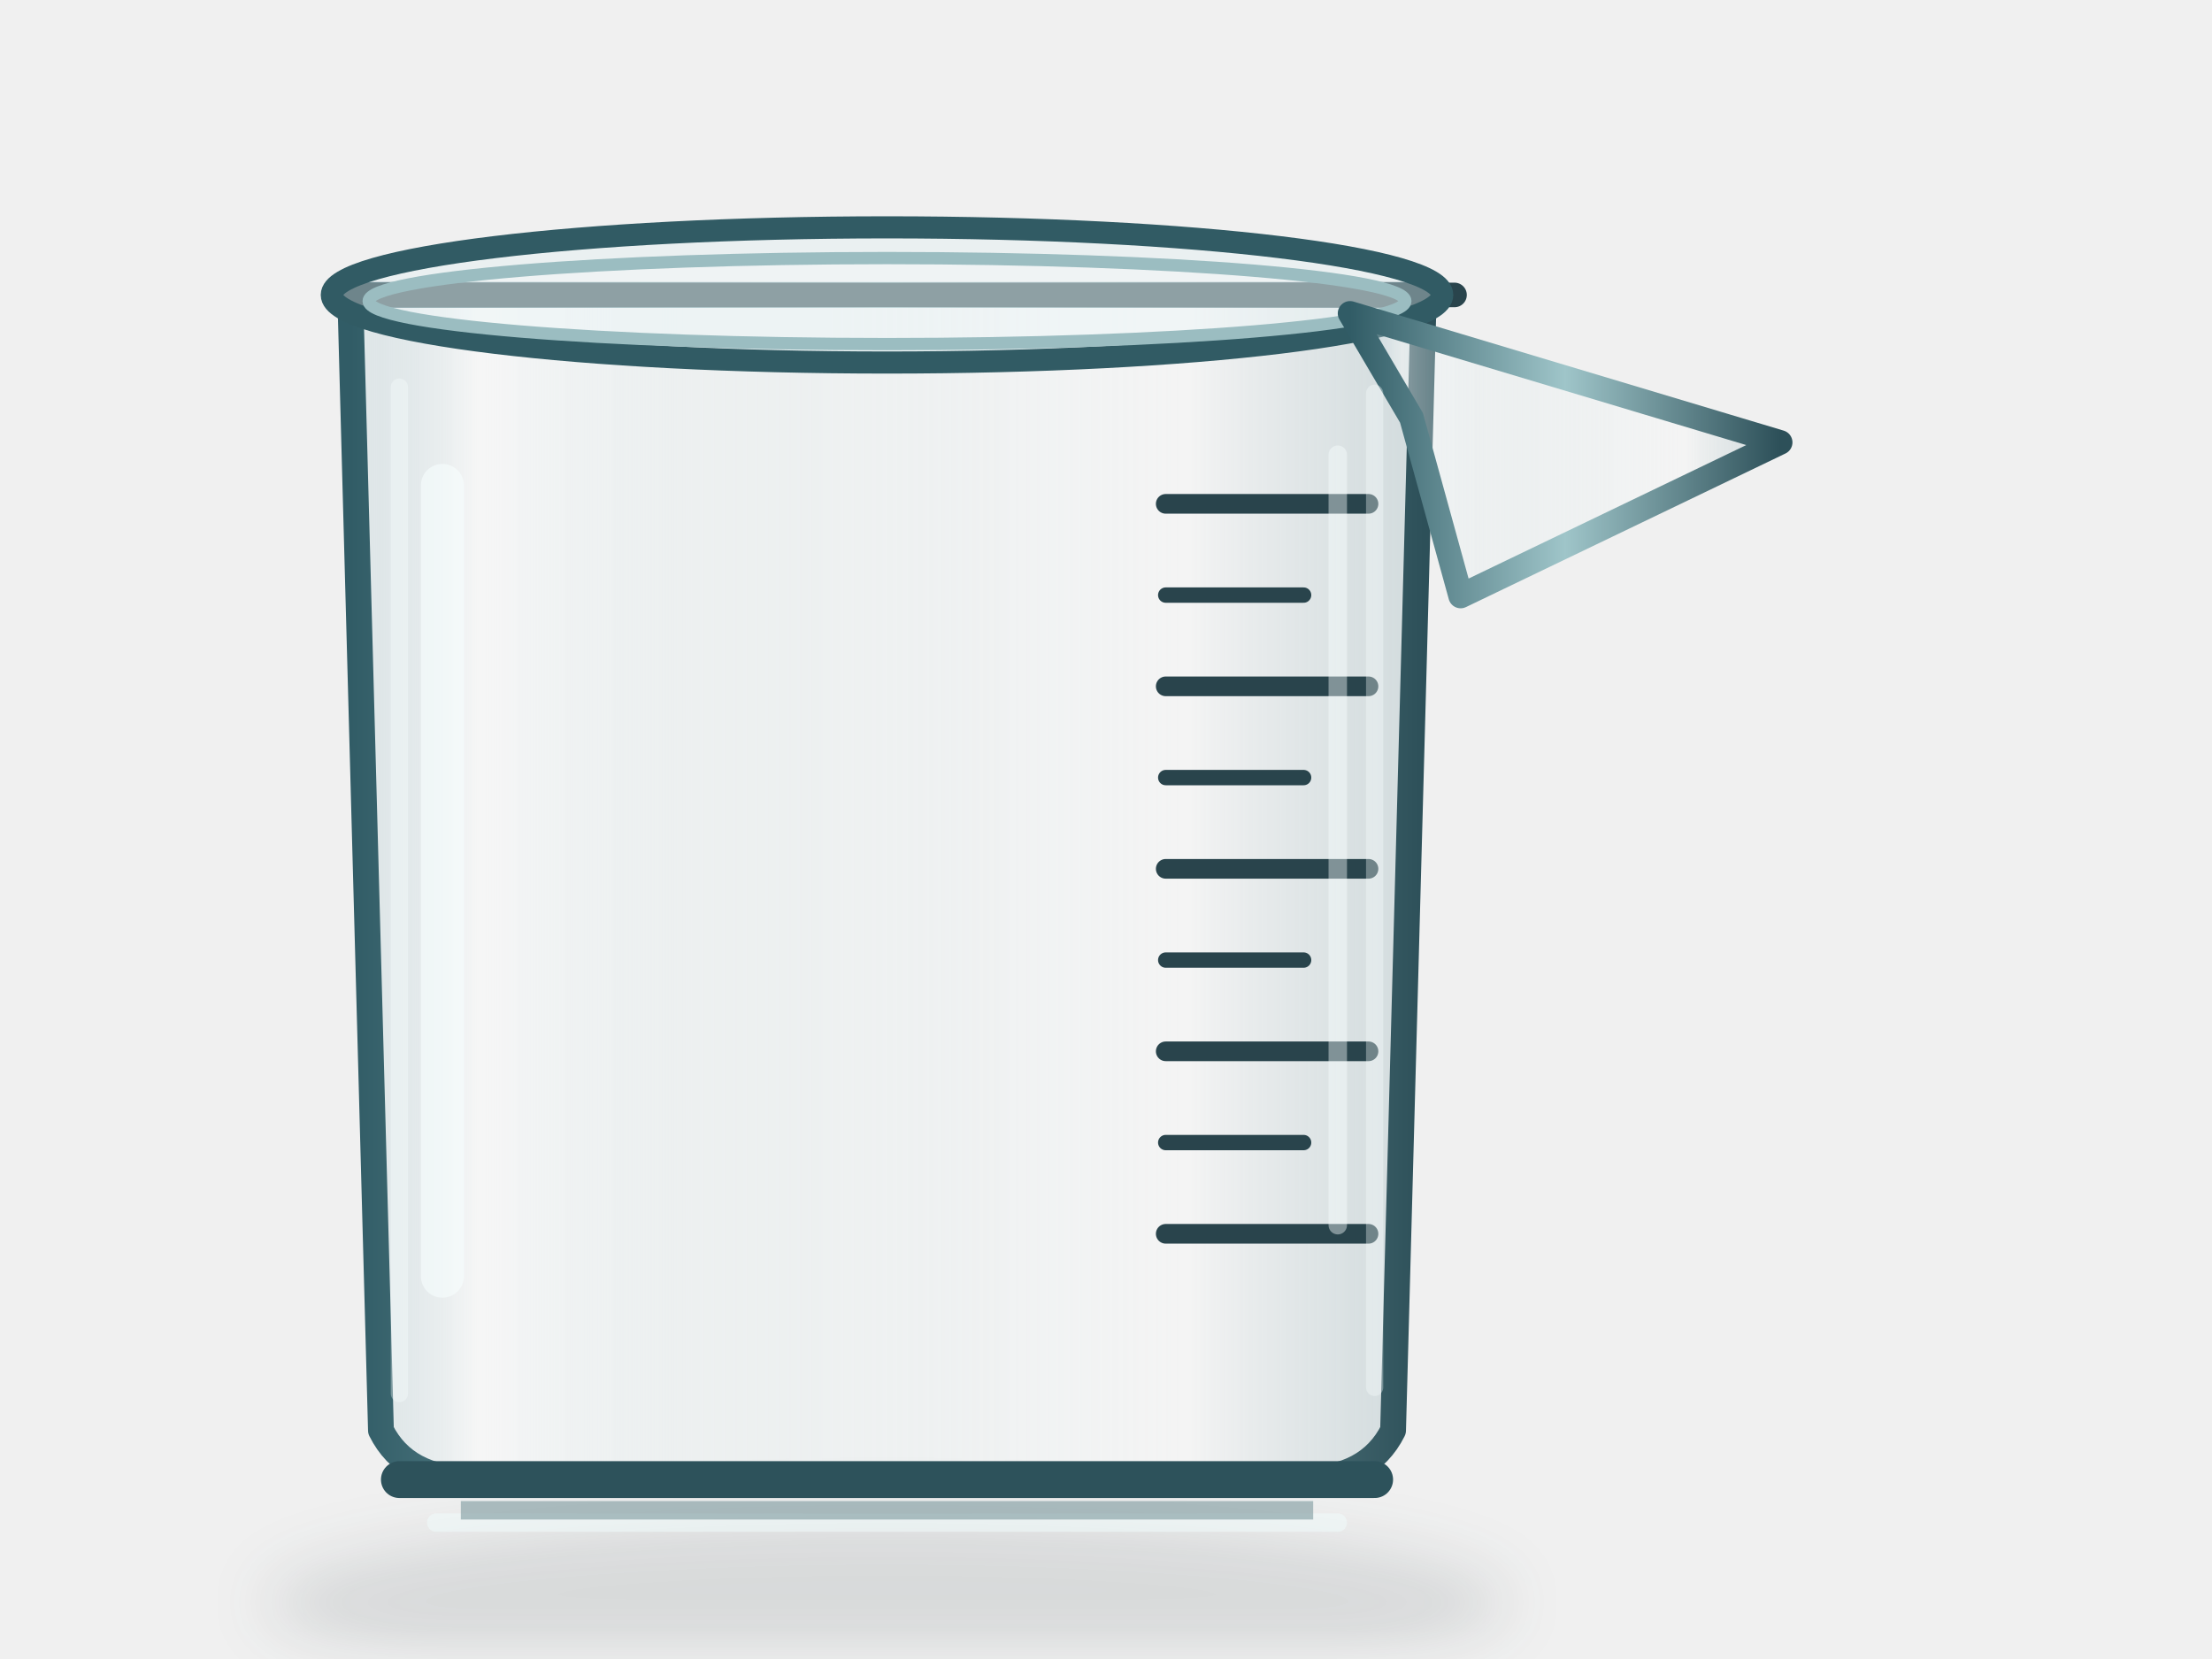
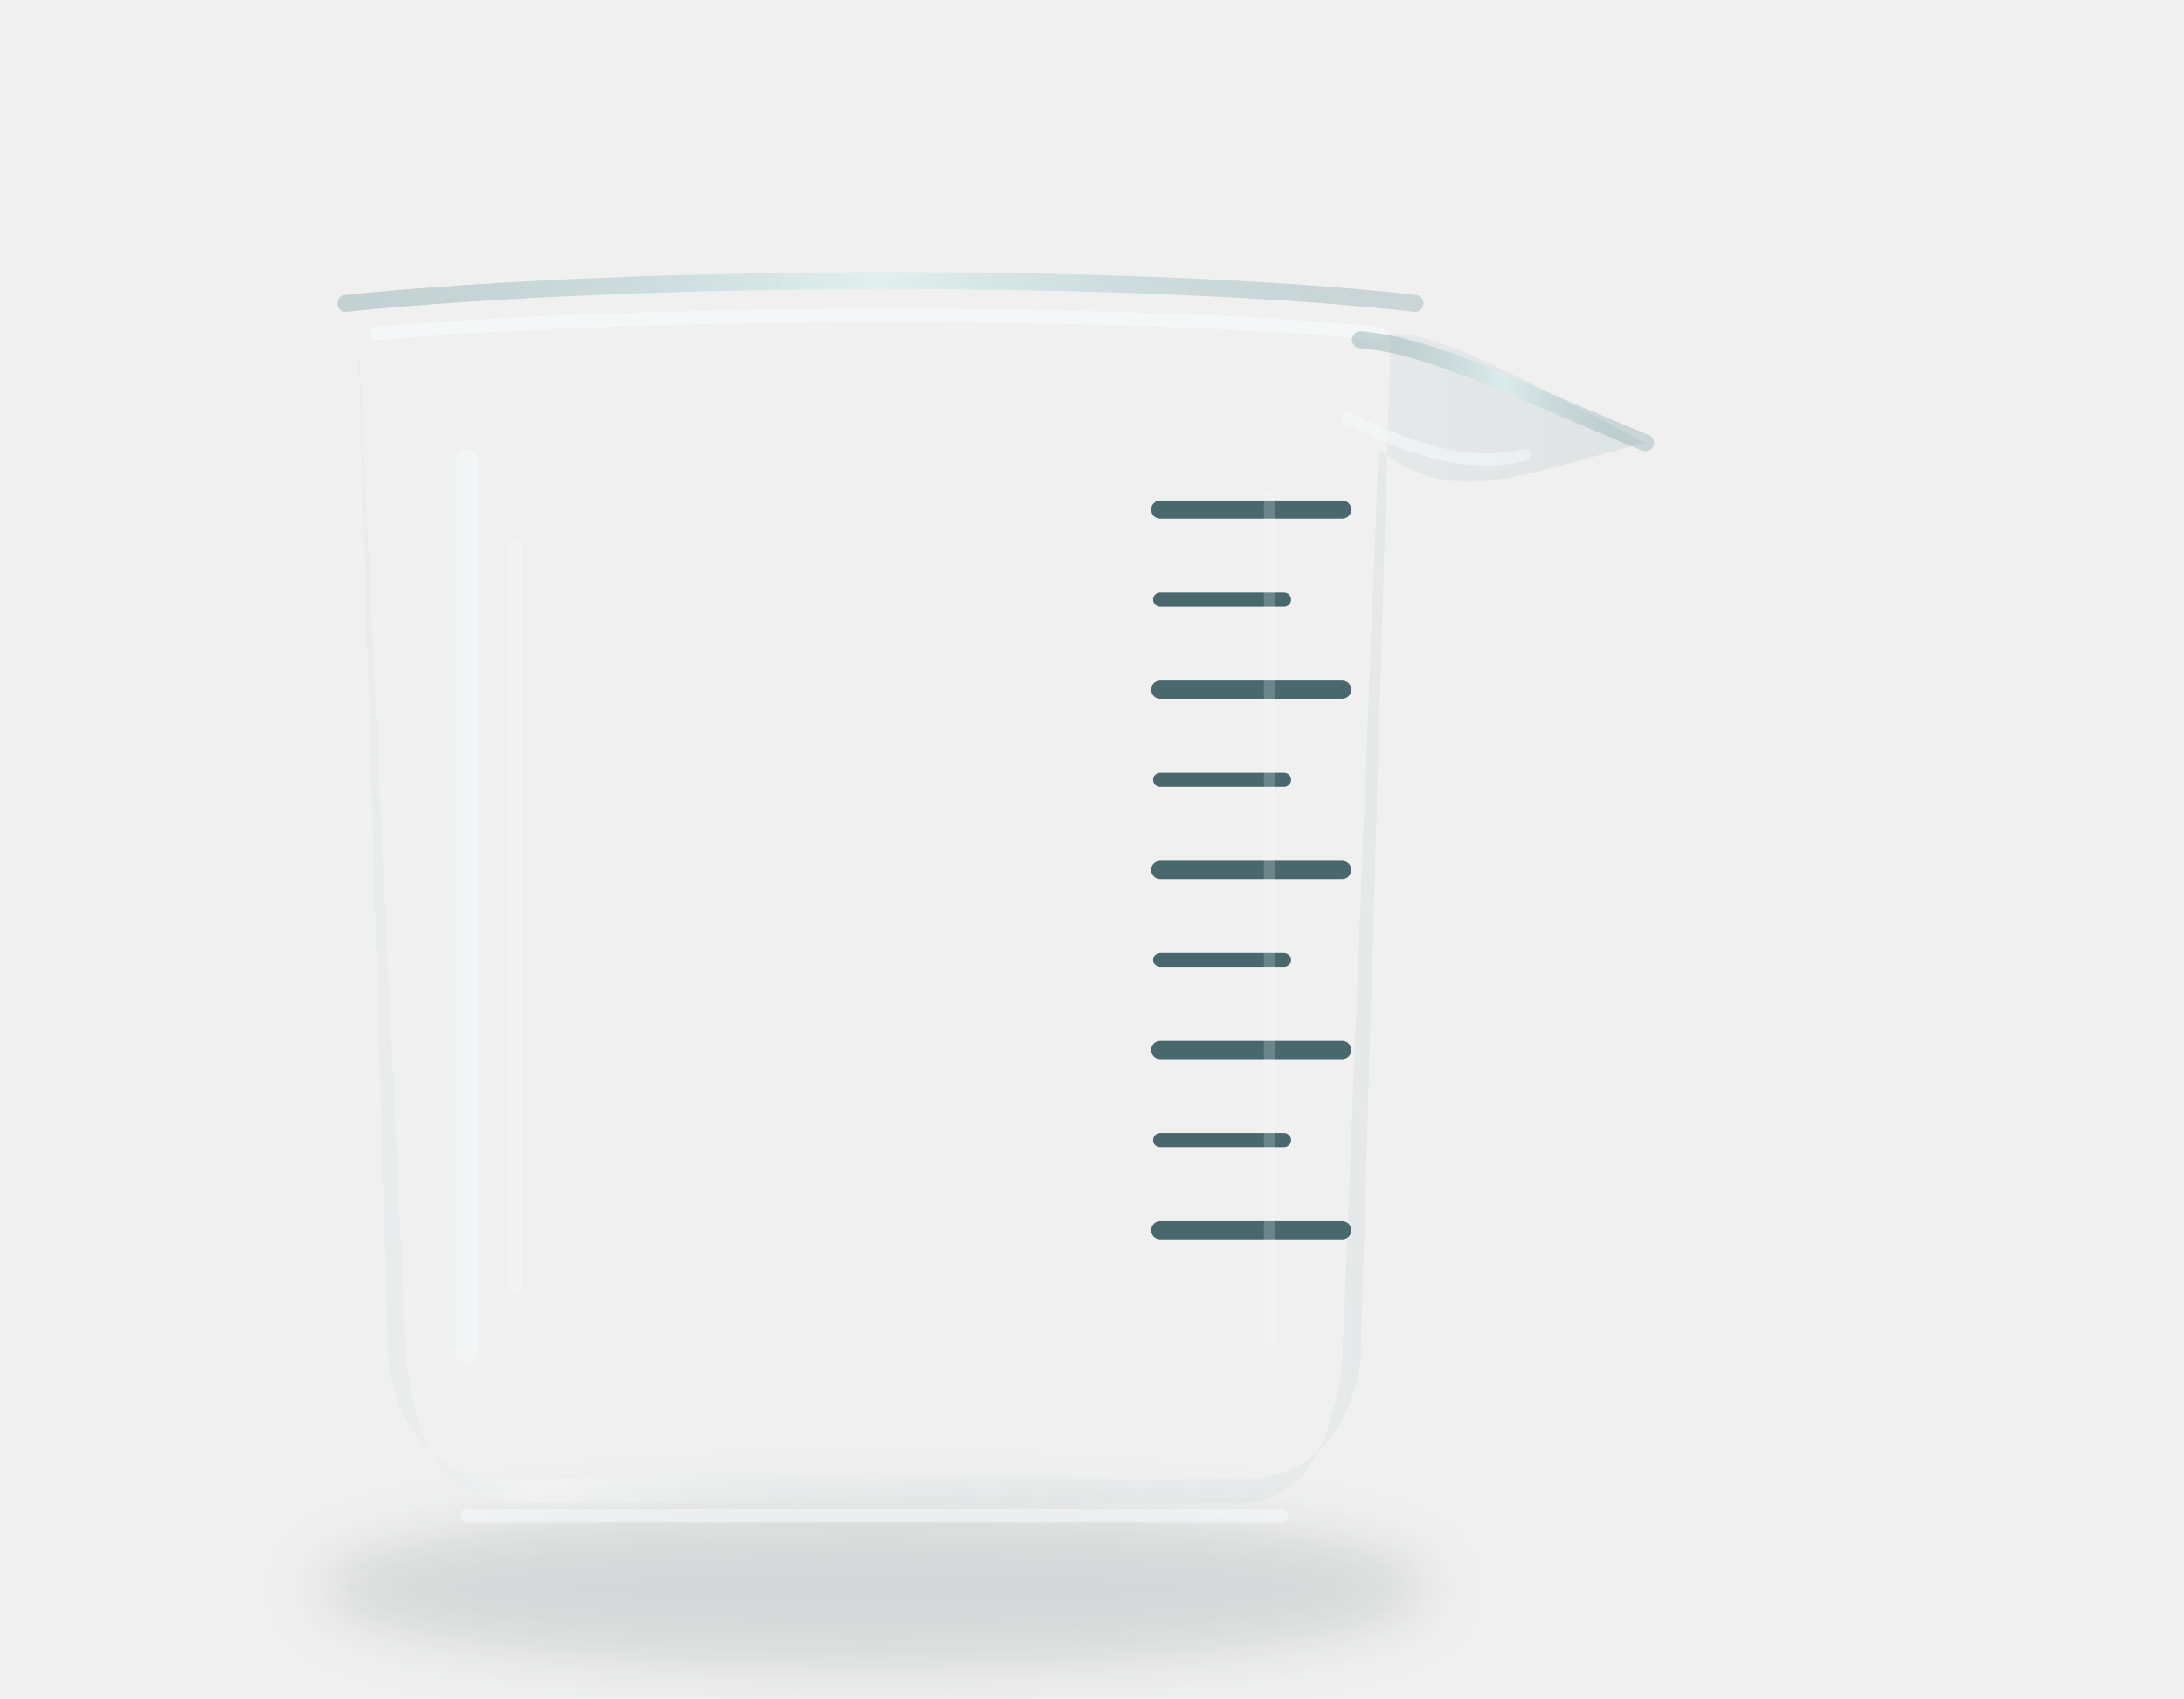
- <svg xmlns="http://www.w3.org/2000/svg" viewBox="35 12 360 270" data-asset-id="beaker-1000ml" data-specification-id="beaker-1000ml" data-family-id="beaker" data-capacity-ml="1000" data-dimensions-mm="112 165 112" data-lod="preview" data-coordinate-unit="mm" data-visual-role="apparatus-geometry" data-view-mode="catalog-preview" data-measurement-qualified="false" role="img" aria-labelledby="title desc">
+ <svg xmlns="http://www.w3.org/2000/svg" viewBox="35 12 360 280" data-asset-id="beaker-1000ml" data-specification-id="beaker-1000ml" data-family-id="beaker" data-capacity-ml="1000" data-dimensions-mm="112 165 112" data-material-profile="open-borosilicate-vessel" data-lod="preview" data-lod-detail="catalog" data-coordinate-unit="mm" data-visual-role="apparatus-geometry" data-view-mode="catalog-preview" data-measurement-qualified="false" data-anatomy="straight-wall-body|open-rim|integrated-pour-spout|interior-cavity|graduation-marks|flat-contact-foot" role="img" aria-labelledby="beaker-1000ml-preview-title beaker-1000ml-preview-desc">
  <defs>
    <linearGradient id="beaker-1000ml-glass" x1="0" x2="1" y1="0" y2="0">
-       <stop offset="0" stop-color="#8ab5bf" stop-opacity=".16" />
-       <stop offset=".12" stop-color="#ffffff" stop-opacity=".42" />
-       <stop offset=".32" stop-color="#d7eef1" stop-opacity=".12" />
-       <stop offset=".78" stop-color="#ffffff" stop-opacity=".30" />
-       <stop offset="1" stop-color="#5d8b95" stop-opacity=".20" />
+       <stop offset="0" stop-color="#a9cbd0" stop-opacity=".10" />
+       <stop offset=".14" stop-color="#ffffff" stop-opacity=".28" />
+       <stop offset=".42" stop-color="#d5ebec" stop-opacity=".08" />
+       <stop offset="1" stop-color="#72969a" stop-opacity=".14" />
    </linearGradient>
-     <linearGradient id="beaker-1000ml-glass-edge" x1="0" x2="1">
-       <stop offset="0" stop-color="#315c66" />
-       <stop offset=".5" stop-color="#9fc5c9" />
-       <stop offset="1" stop-color="#2d5059" />
+     <linearGradient id="beaker-1000ml-edge" x1="0" x2="1">
+       <stop offset="0" stop-color="#70979b" stop-opacity=".34" />
+       <stop offset=".5" stop-color="#d9eff0" stop-opacity=".62" />
+       <stop offset="1" stop-color="#70979b" stop-opacity=".30" />
    </linearGradient>
-     <linearGradient id="beaker-1000ml-steel" x1="0" x2="1">
-       <stop offset="0" stop-color="#26353b" />
-       <stop offset=".18" stop-color="#7c9298" />
-       <stop offset=".40" stop-color="#e2eaeb" />
-       <stop offset=".58" stop-color="#71848a" />
-       <stop offset="1" stop-color="#1e292e" />
+     <linearGradient id="beaker-1000ml-ptfe" x1="0" x2="1">
+       <stop offset="0" stop-color="#d5d8d3" />
+       <stop offset=".42" stop-color="#f5f4ea" />
+       <stop offset="1" stop-color="#9da49d" />
    </linearGradient>
    <linearGradient id="beaker-1000ml-rubber" x1="0" x2="1">
-       <stop offset="0" stop-color="#192328" />
-       <stop offset=".45" stop-color="#59686b" />
-       <stop offset="1" stop-color="#11191d" />
+       <stop offset="0" stop-color="#3d4a4a" />
+       <stop offset=".5" stop-color="#8a9890" />
+       <stop offset="1" stop-color="#253131" />
    </linearGradient>
    <filter id="beaker-1000ml-shadow" x="-30%" y="-40%" width="160%" height="190%">
      <feGaussianBlur stdDeviation="5" />
    </filter>
-     <style>
-       .edge { stroke: url(#beaker-1000ml-glass-edge); stroke-linejoin: round; }
-       .glass-fill { fill: url(#beaker-1000ml-glass); }
-       .steel-fill { fill: url(#beaker-1000ml-steel); }
-       .rubber-fill { fill: url(#beaker-1000ml-rubber); }
-       .detail { stroke: #29444c; stroke-linecap: round; stroke-linejoin: round; }
-       .highlight { stroke: #f8ffff; stroke-linecap: round; fill: none; }
-     </style>
+     <style>.glass-fill{fill:url(#beaker-1000ml-glass)}.glass-edge{fill:none;stroke:url(#beaker-1000ml-edge);stroke-linecap:round;stroke-linejoin:round}.detail{stroke:#49686d;stroke-linecap:round;stroke-linejoin:round;fill:none}.highlight{stroke:#f7ffff;stroke-linecap:round;stroke-linejoin:round;fill:none}.ptfe-fill{fill:url(#beaker-1000ml-ptfe)}.rubber-fill{fill:url(#beaker-1000ml-rubber)}</style>
  </defs>
  <g data-layer="shadow">
-     <ellipse cx="179.36" cy="272.8" rx="101.338" ry="14" fill="#203137" opacity=".12" filter="url(#beaker-1000ml-shadow)" />
+     <ellipse cx="179.12" cy="273.8" rx="91.93" ry="13" fill="#203137" opacity=".13" filter="url(#beaker-1000ml-shadow)" />
+   </g>
+   <g data-layer="body" data-part="vessel.body">
+     <path d="M 94 66 L 99 236.8 Q 102 253.8 116 255.8 H 242.24 Q 256.24 253.8 259.24 236.8 L 264.24 67 C 272.24 67 281.24 72 306.24 85 C 286.24 90 274.24 96 262.24 86 L 256.24 236.8 Q 253.24 259.8 239.24 259.8 H 119 Q 105 259.8 102 236.8 L 94 66 Z" class="glass-fill" />
  </g>
  <g data-layer="glass-back" data-part="vessel.body">
-     <path d="M92 60L97 244.8Q101 252.8 112 252.8H246.72Q257.72 252.8 261.72 244.8L266.72 60Z" class="glass-fill edge" stroke-width="4.2" />
+     <path d="M101 82v155.8" class="glass-edge" stroke-width="2" opacity=".54" />
+     <path d="M256.24 86v150.8" class="glass-edge" stroke-width="1.8" opacity=".42" />
  </g>
  <g data-layer="liquid" data-runtime="true" opacity="0" />
  <g data-layer="meniscus" data-runtime="true" opacity="0" />
  <g data-layer="rim" data-part="vessel.rim">
-     <path d="M90 60H271.72" class="detail" stroke-width="4" />
-     <ellipse cx="179.36" cy="60" rx="90.36" ry="11" fill="#e1f1f2" fill-opacity=".38" stroke="#315b64" stroke-width="3.6" />
-     <ellipse cx="179.36" cy="61" rx="84.36" ry="7" fill="#ffffff" fill-opacity=".22" stroke="#9bbdc1" stroke-width="2" />
+     <path d="M92 62C141.67 57 223.38 57 268.24 62" class="glass-edge" stroke-width="2.8" />
+     <path d="M97 67C141.67 63 223.38 63 262.24 67" class="highlight" stroke-width="2.2" opacity=".46" />
  </g>
-   <g data-layer="spout" data-part="vessel.spout">
-     <path d="M254.72 63L324.72 84L272.72 109L264.72 80Z" class="glass-fill edge" stroke-width="4" />
+   <g data-layer="spout" data-part="vessel.spout" data-spout-root="rim-continuity">
+     <path d="M259.24 68C271.24 69 284.24 76 306.24 85" class="glass-edge" stroke-width="2.8" />
+     <path d="M257.24 81C269.24 87 278.24 89 286.24 87" class="highlight" stroke-width="2" opacity=".42" />
  </g>
  <g data-layer="graduation" data-part="vessel.scale">
-     <path d="M224.72 94.00h33.00" class="detail" stroke-width="3.20" />
-     <path d="M224.72 108.85h22.44" class="detail" stroke-width="2.50" />
-     <path d="M224.72 123.70h33.00" class="detail" stroke-width="3.20" />
-     <path d="M224.72 138.55h22.44" class="detail" stroke-width="2.50" />
-     <path d="M224.72 153.40h33.00" class="detail" stroke-width="3.20" />
-     <path d="M224.72 168.25h22.44" class="detail" stroke-width="2.50" />
-     <path d="M224.72 183.10h33.00" class="detail" stroke-width="3.20" />
-     <path d="M224.72 197.95h22.44" class="detail" stroke-width="2.50" />
-     <path d="M224.72 212.80h33.00" class="detail" stroke-width="3.20" />
+     <path d="M226.24 96h30" class="detail" stroke-width="3" />
+     <path d="M226.24 110.85h20.4" class="detail" stroke-width="2.34" />
+     <path d="M226.24 125.7h30" class="detail" stroke-width="3" />
+     <path d="M226.24 140.55h20.4" class="detail" stroke-width="2.34" />
+     <path d="M226.24 155.4h30" class="detail" stroke-width="3" />
+     <path d="M226.24 170.25h20.4" class="detail" stroke-width="2.34" />
+     <path d="M226.24 185.1h30" class="detail" stroke-width="3" />
+     <path d="M226.24 199.95h20.4" class="detail" stroke-width="2.34" />
+     <path d="M226.24 214.8h30" class="detail" stroke-width="3" />
  </g>
-   <g data-layer="base" data-part="vessel.base">
-     <path d="M100 252.8H258.72" stroke="#2d525b" stroke-width="6" stroke-linecap="round" />
-     <path d="M106 259.8H252.72" stroke="#f1fbfb" stroke-width="3" stroke-linecap="round" opacity=".54" />
+   <g data-layer="contact-base" data-part="vessel.contact-foot">
+     <path d="M104 256.8H254.24" class="glass-edge" stroke-width="5" opacity=".72" />
+     <path d="M112 261.8H246.24" class="highlight" stroke-width="2.2" opacity=".42" />
  </g>
-   <g data-layer="hardware">
-     <path d="M110 257.8h138.72" stroke="#78969b" stroke-width="3" opacity=".58" />
-   </g>
-   <g data-layer="glass-front">
-     <path d="M100 75v163.8M258.72 76v161.8" stroke="#ffffff" stroke-width="2.8" opacity=".34" class="highlight" />
+   <g data-layer="glass-front" data-part="vessel.body">
+     <path d="M112 88v146.8" class="highlight" stroke-width="3.8" opacity=".34" />
+     <path d="M244.24 94v138.8" class="highlight" stroke-width="1.8" opacity=".20" />
  </g>
  <g data-layer="highlight">
-     <path d="M107 91v128.7" stroke="#ffffff" stroke-width="7" opacity=".56" class="highlight" />
-     <path d="M252.72 86v125.4" stroke="#6d9aa2" stroke-width="3" opacity=".42" class="highlight" />
+     <path d="M120 102v122.1" class="highlight" stroke-width="2" opacity=".26" />
+   </g>
+   <g data-layer="construction-detail">
+     <path d="M104 155.4h150.24" class="glass-edge" stroke-width="1" opacity=".34" />
  </g>
  <g data-layer="accessibility">
-     <rect x="77" y="43" width="259.72" height="224.8" fill="none" stroke="#79d0d5" stroke-width="2" stroke-dasharray="8 8" opacity="0" />
+     <rect x="82" y="45" width="232.24" height="224.8" fill="none" stroke="#79c5c8" stroke-width="2" stroke-dasharray="8 8" opacity="0" />
  </g>
</svg>
